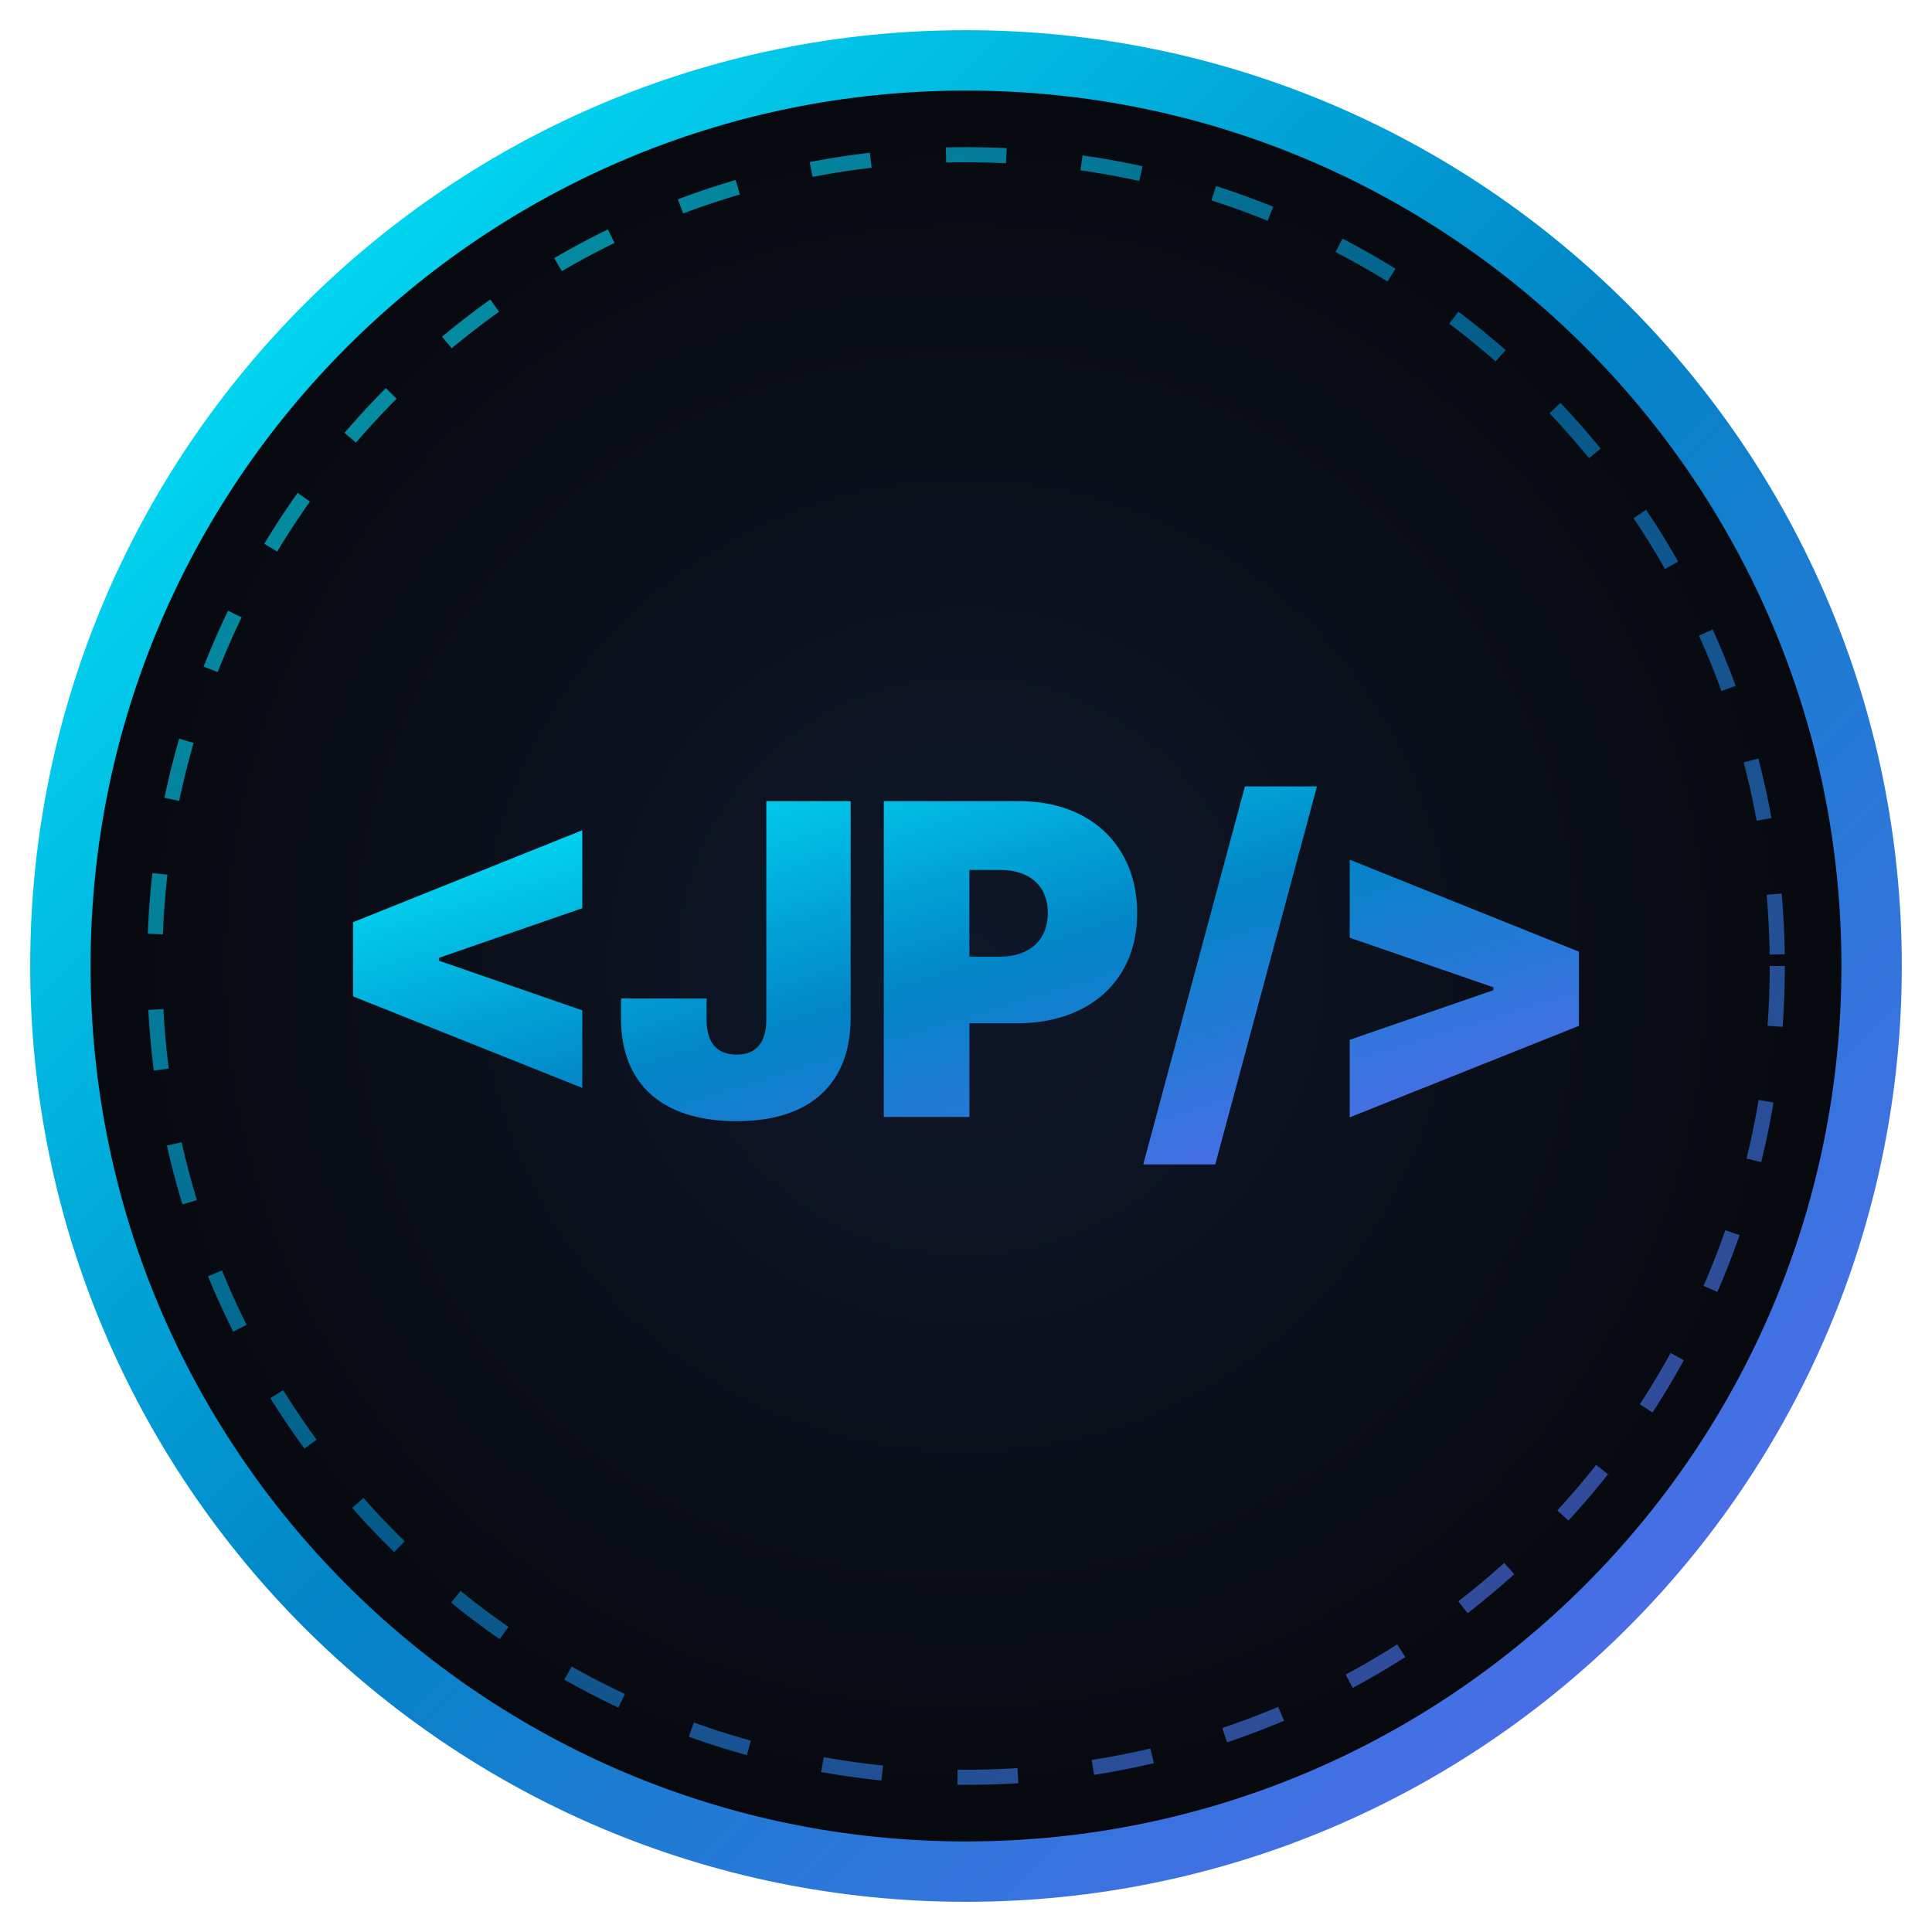
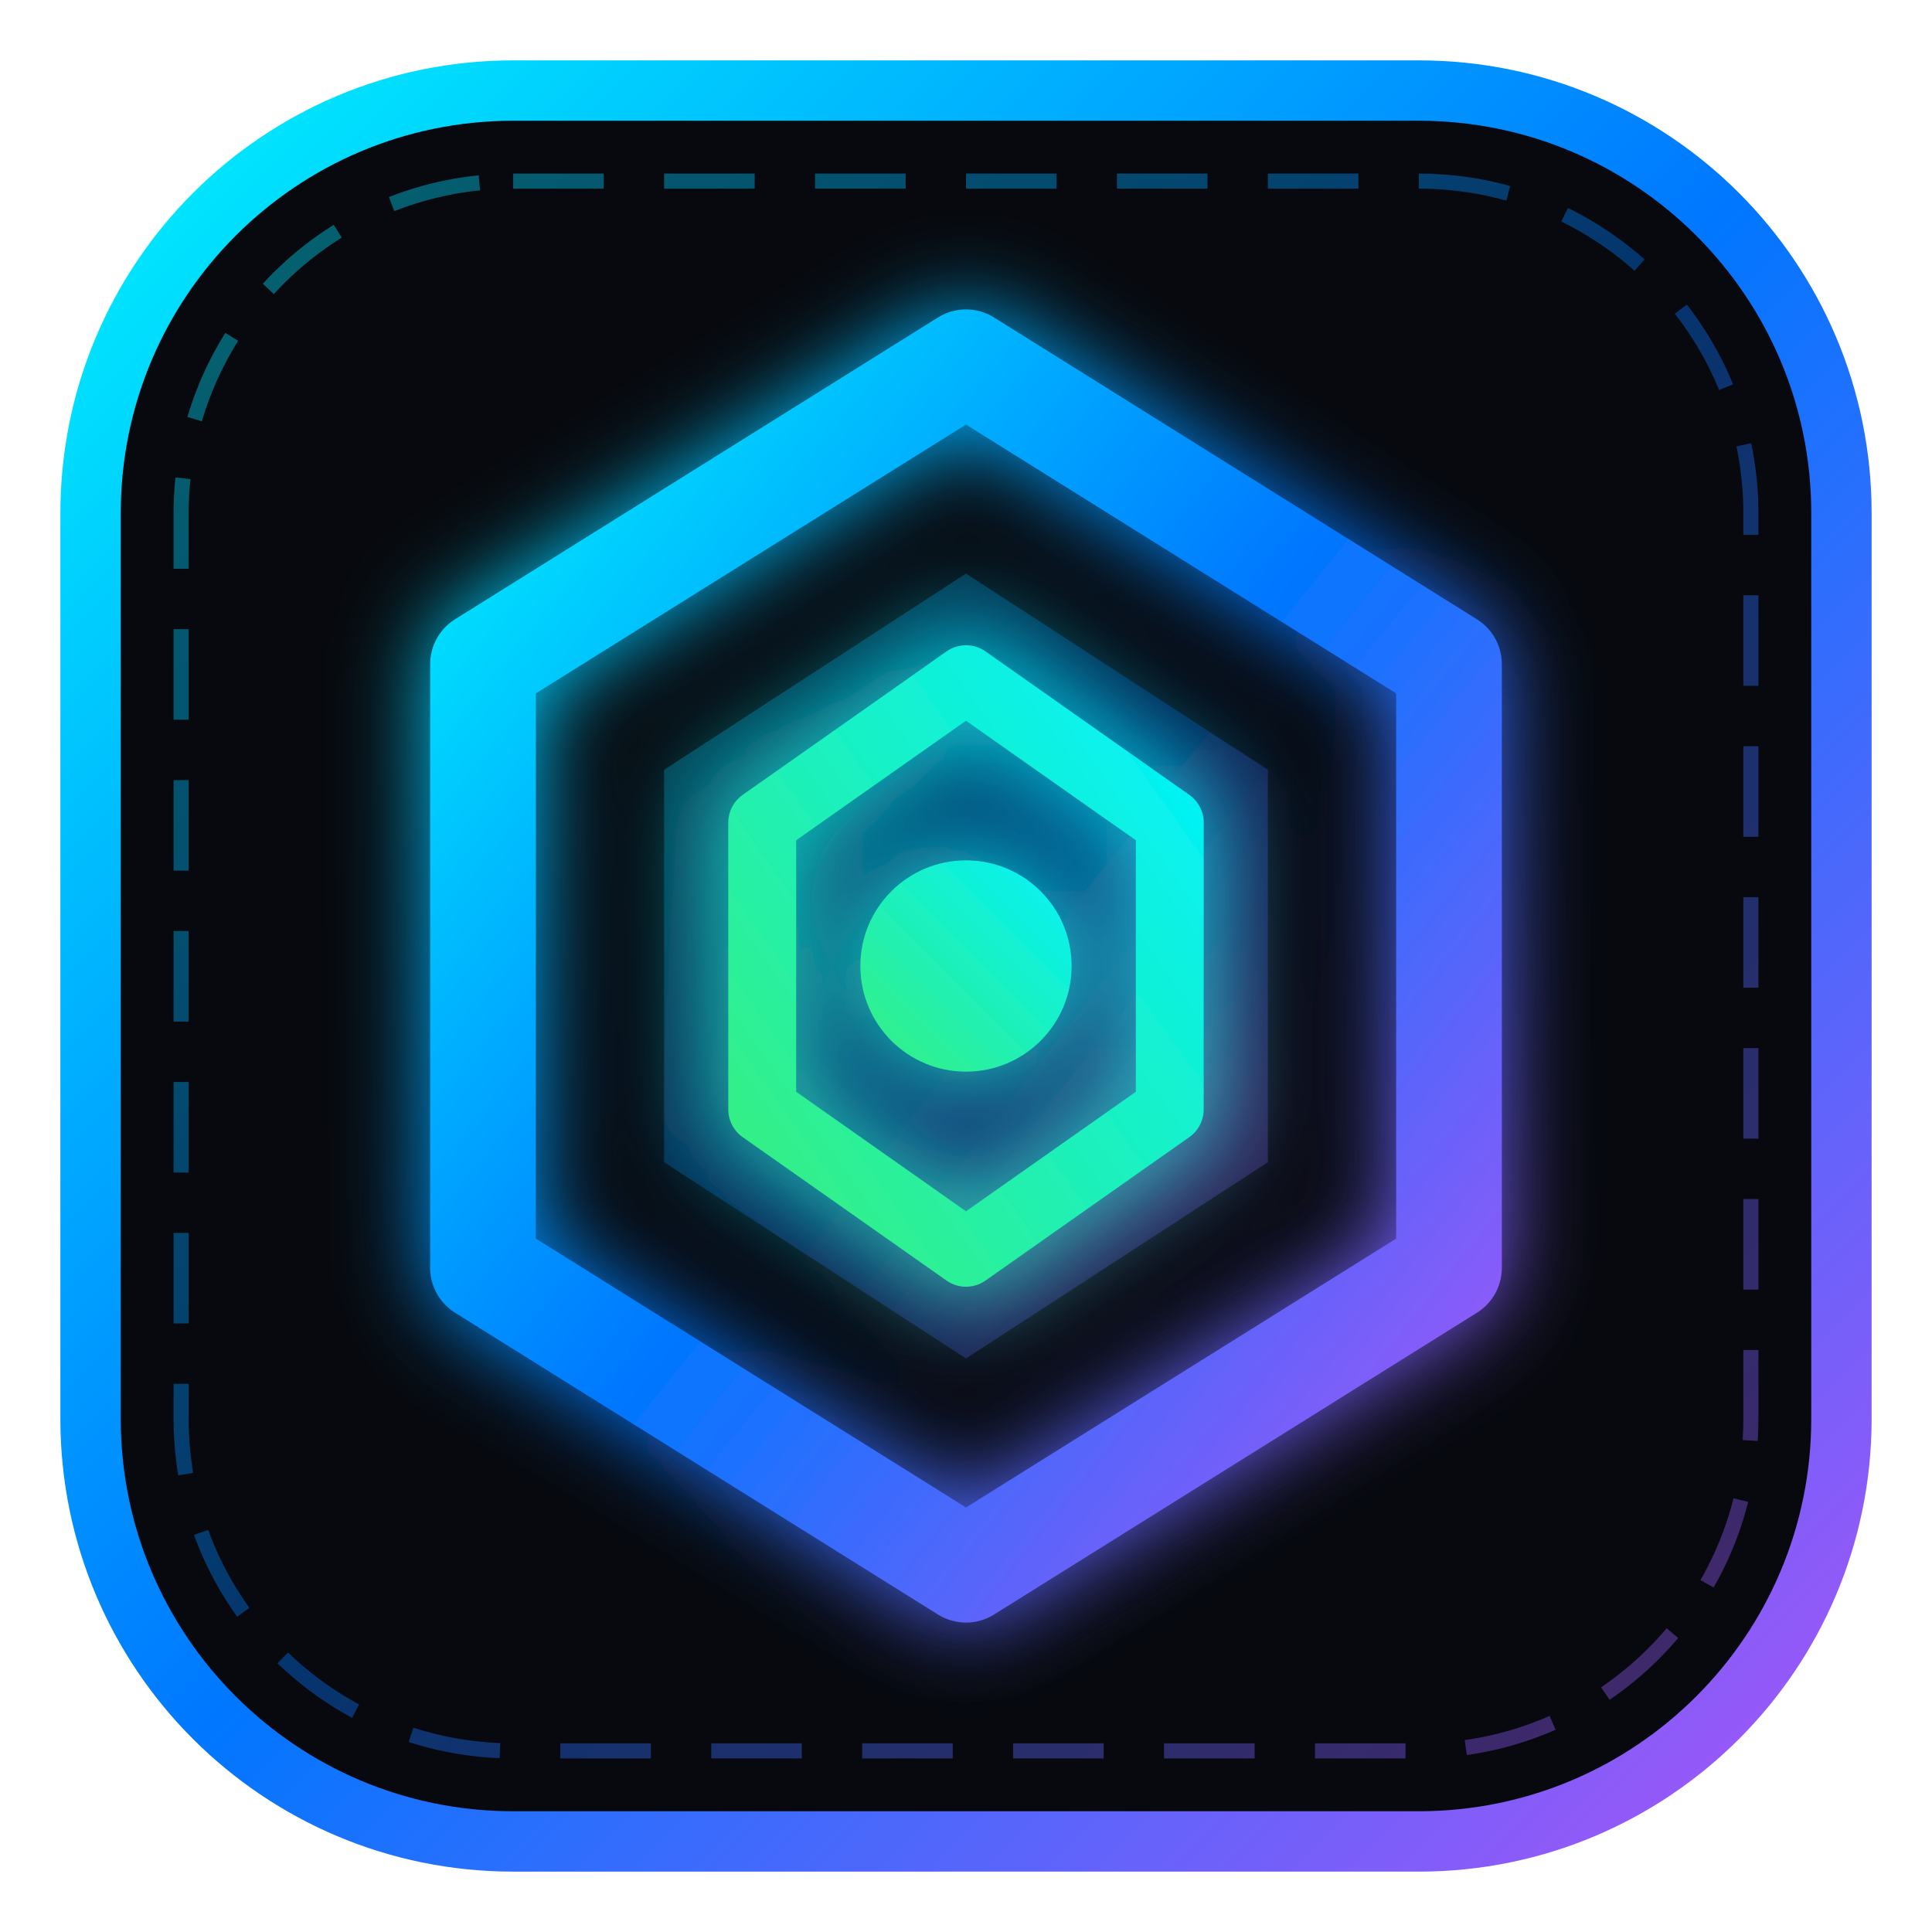
<svg xmlns="http://www.w3.org/2000/svg" viewBox="0 0 512 512" width="100%" height="100%">
  <defs>
-     <linearGradient id="cyber-gradient" x1="0%" y1="0%" x2="100%" y2="100%">
+     <linearGradient id="fav-gradient" x1="0%" y1="0%" x2="100%" y2="100%">
      <stop offset="0%" stop-color="#00f2fe" />
-       <stop offset="50%" stop-color="#0284c7" />
-       <stop offset="100%" stop-color="#6366f1" />
+       <stop offset="50%" stop-color="#0077ff" />
+       <stop offset="100%" stop-color="#a855f7" />
    </linearGradient>
-     <radialGradient id="dark-bg" cx="50%" cy="50%" r="50%" fx="50%" fy="50%">
-       <stop offset="0%" stop-color="#0f172a" />
-       <stop offset="100%" stop-color="#07090e" />
-     </radialGradient>
+     <linearGradient id="fav-glow" x1="0%" y1="100%" x2="100%" y2="0%">
+       <stop offset="0%" stop-color="#38ef7d" />
+       <stop offset="100%" stop-color="#00f2fe" />
+     </linearGradient>
+     <filter id="glow" x="-20%" y="-20%" width="140%" height="140%">
+       <feGaussianBlur stdDeviation="12" result="blur" />
+       <feComposite in="SourceGraphic" in2="blur" operator="over" />
+     </filter>
  </defs>
-   <circle cx="256" cy="256" r="240" fill="url(#dark-bg)" stroke="url(#cyber-gradient)" stroke-width="16" />
-   <circle cx="256" cy="256" r="215" fill="none" stroke="url(#cyber-gradient)" stroke-width="4" stroke-dasharray="16 20" opacity="0.65" />
-   <text x="256" y="296" font-family="-apple-system, BlinkMacSystemFont, 'Fira Code', 'Outfit', monospace" font-weight="900" font-size="115" fill="url(#cyber-gradient)" text-anchor="middle" letter-spacing="-2">
-     &lt;JP/&gt;
-   </text>
+   <rect x="24" y="24" width="464" height="464" rx="112" fill="#07090e" stroke="url(#fav-gradient)" stroke-width="16" />
+   <rect x="48" y="48" width="416" height="416" rx="88" fill="none" stroke="url(#fav-gradient)" stroke-width="4" stroke-dasharray="24 16" opacity="0.4" />
+   <g filter="url(#glow)">
+     <polygon points="256,96 384,176 384,336 256,416 128,336 128,176" fill="none" stroke="url(#fav-gradient)" stroke-width="28" stroke-linejoin="round" />
+     <polygon points="256,152 336,204 336,308 256,360 176,308 176,204" fill="url(#fav-gradient)" opacity="0.25" />
+     <polygon points="256,180 310,218 310,294 256,332 202,294 202,218" fill="none" stroke="url(#fav-glow)" stroke-width="18" stroke-linejoin="round" />
+     <circle cx="256" cy="256" r="28" fill="url(#fav-glow)" />
+   </g>
</svg>
